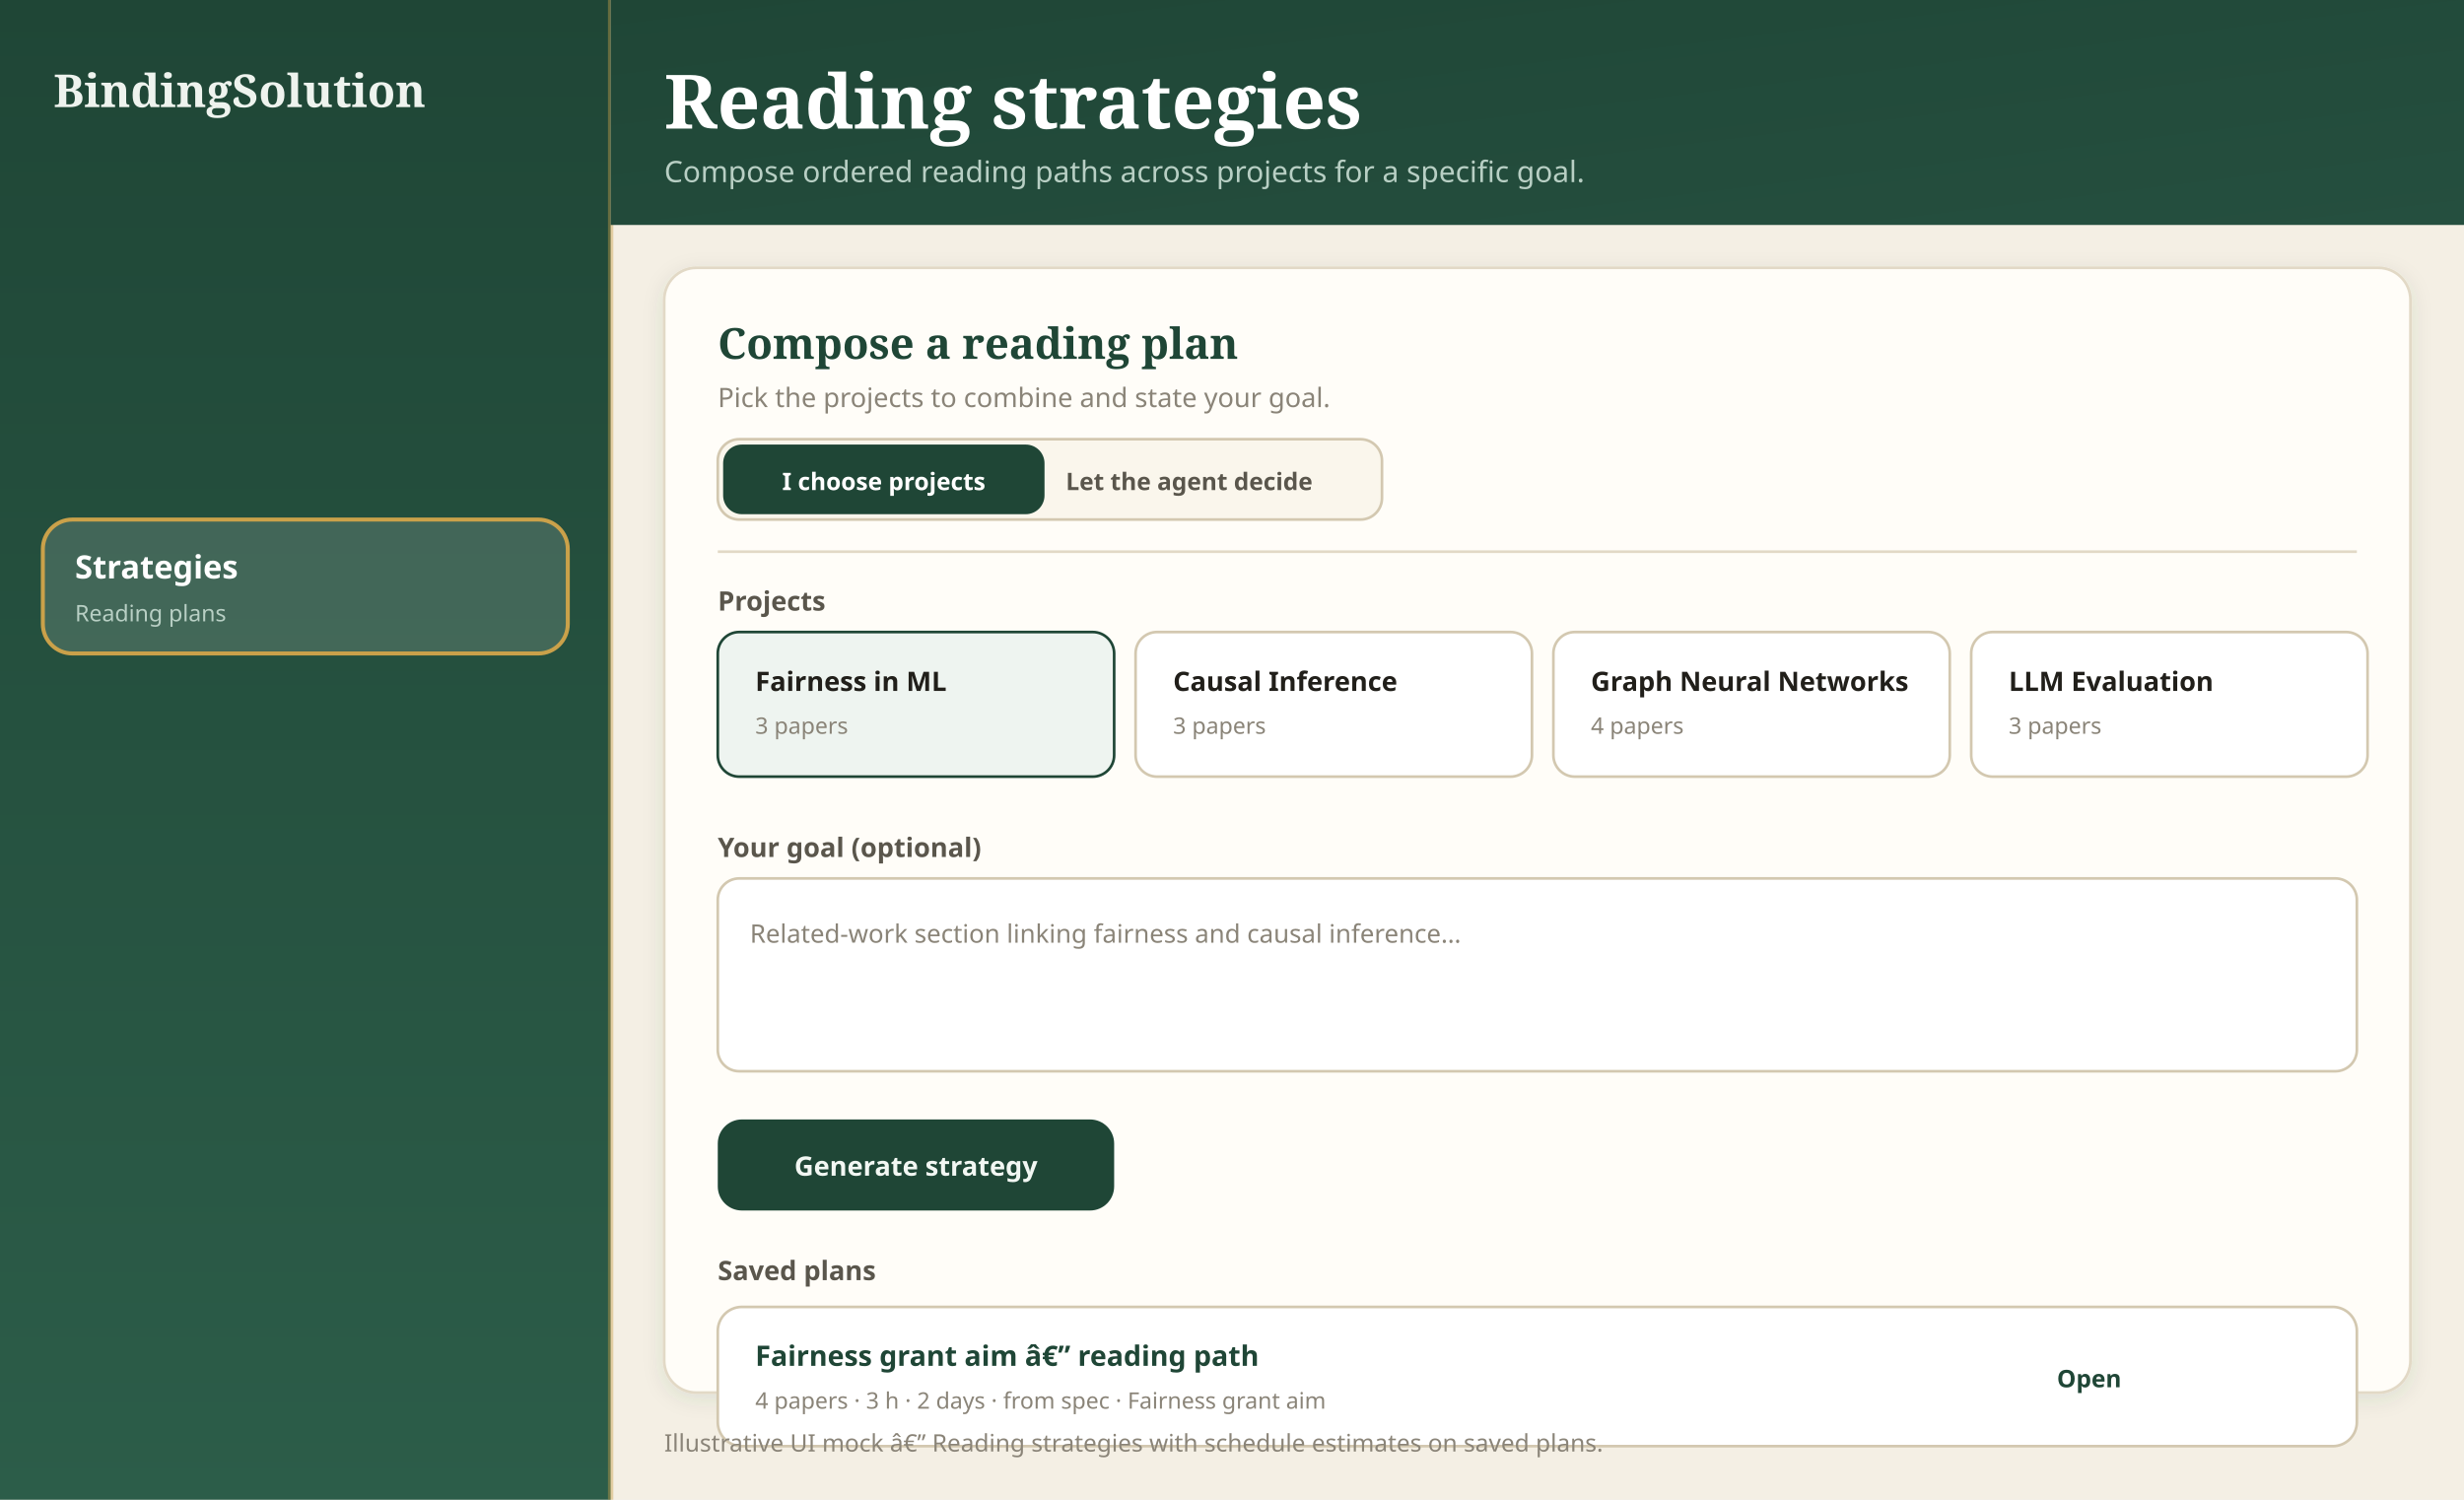
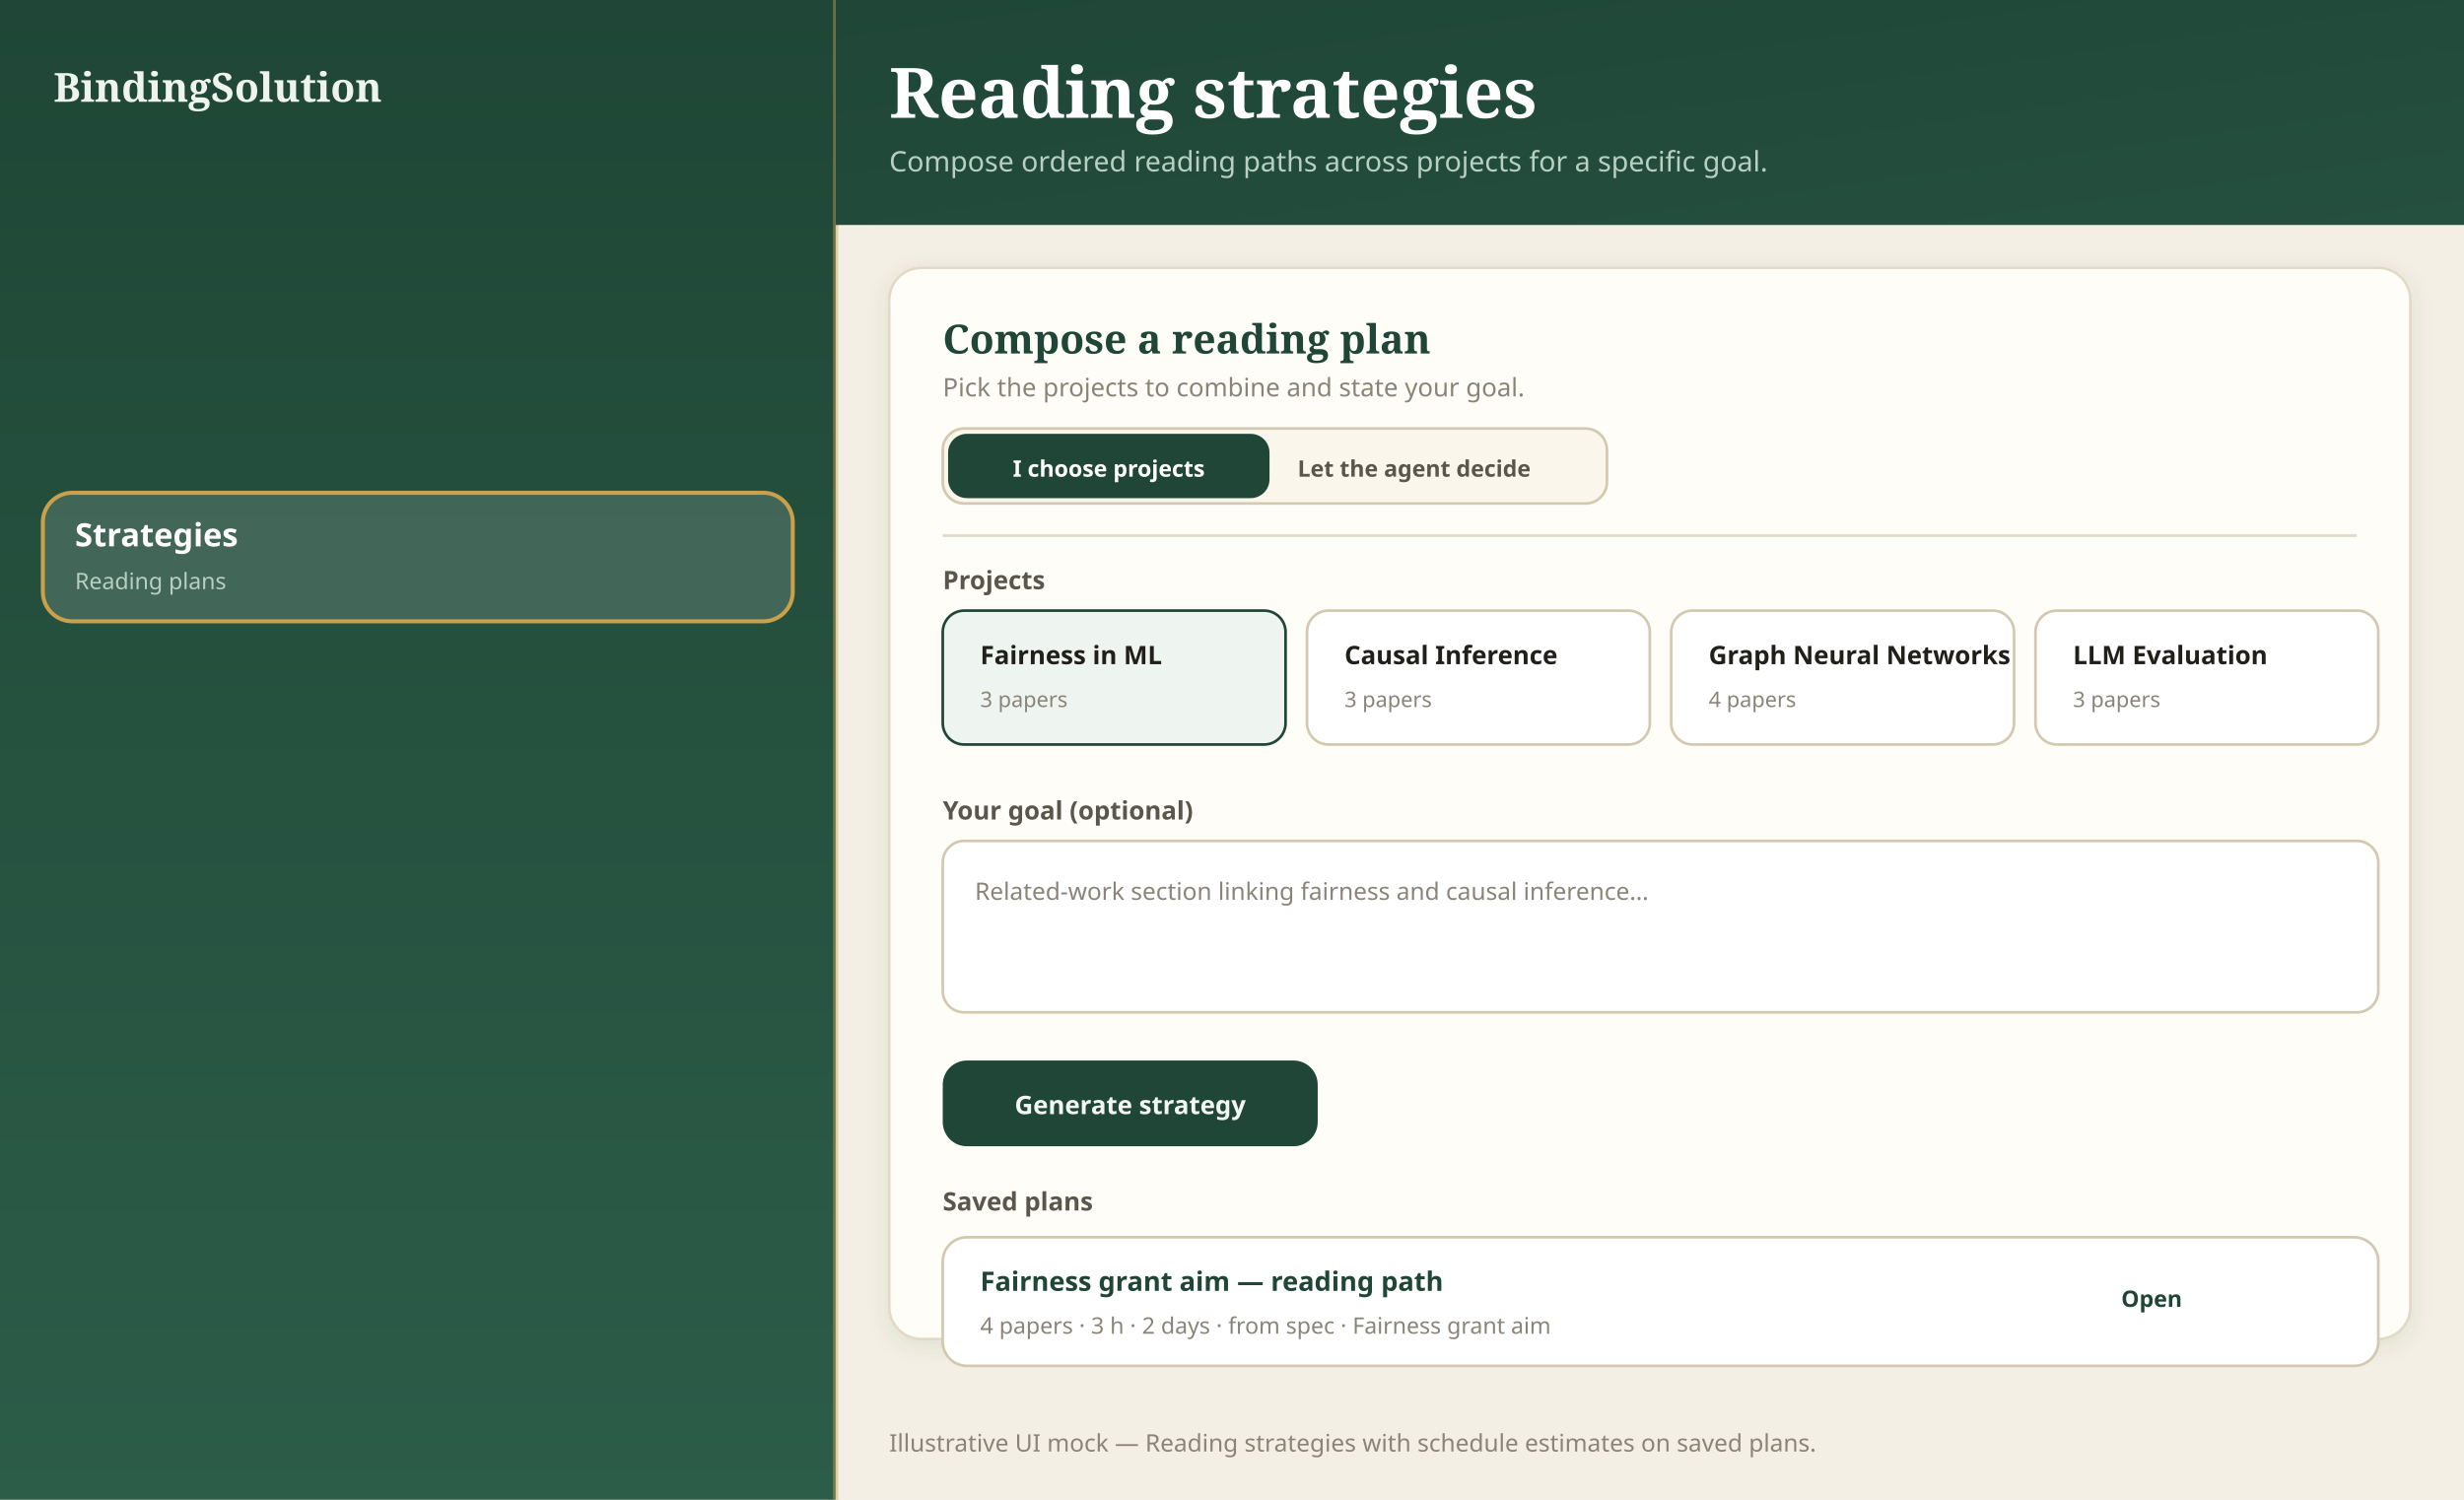
<svg xmlns="http://www.w3.org/2000/svg" viewBox="0 0 920 560" width="920" height="560" role="img" aria-label="Reading strategies view">
  <defs>
    <linearGradient id="green" x1="0" y1="0" x2="0" y2="1">
      <stop offset="0" stop-color="#1f4636" />
      <stop offset="1" stop-color="#2c5d49" />
    </linearGradient>
    <linearGradient id="hero" x1="0" y1="0" x2="1" y2="1">
      <stop offset="0" stop-color="#1f4636" />
      <stop offset="1" stop-color="#254f3f" />
    </linearGradient>
    <filter id="shadow" x="-8%" y="-8%" width="116%" height="116%">
      <feDropShadow dx="0" dy="2" stdDeviation="4" flood-color="#1f4636" flood-opacity="0.1" />
    </filter>
  </defs>
  <rect width="920" height="560" fill="#f4efe4" />
-   <rect x="0" y="0" width="228" height="560" fill="url(#green)" />
-   <line x1="228" y1="0" x2="228" y2="560" stroke="#caa14a" stroke-width="2" stroke-opacity="0.42" />
-   <text x="20" y="40" fill="#eef3ee" font-family="Georgia, serif" font-size="17" font-weight="700">BindingSolution</text>
-   <rect x="16" y="194" width="196" height="50" rx="11" fill="rgba(255,255,255,0.14)" stroke="#caa14a" stroke-width="1.5" />
-   <text x="28" y="216" fill="#fff" font-family="system-ui, sans-serif" font-size="12" font-weight="600">Strategies</text>
-   <text x="28" y="232" fill="#b8cfc4" font-family="system-ui, sans-serif" font-size="8.5">Reading plans</text>
-   <rect x="228" y="0" width="692" height="84" fill="url(#hero)" />
-   <text x="248" y="48" fill="#fff" font-family="Georgia, serif" font-size="28" font-weight="600">Reading strategies</text>
-   <text x="248" y="68" fill="#b8cfc4" font-family="system-ui, sans-serif" font-size="11">Compose ordered reading paths across projects for a specific goal.</text>
-   <g transform="translate(248, 100)">
-     <rect x="0" y="0" width="652" height="420" rx="12" fill="#fffdf8" stroke="#e2d9c6" filter="url(#shadow)" />
-     <text x="20" y="34" fill="#1f4636" font-family="Georgia, serif" font-size="16" font-weight="600">Compose a reading plan</text>
-     <text x="20" y="52" fill="#8a8478" font-family="system-ui, sans-serif" font-size="10">Pick the projects to combine and state your goal.</text>
-     <rect x="20" y="64" width="248" height="30" rx="8" fill="#faf6ec" stroke="#d3c8b0" />
-     <rect x="22" y="66" width="120" height="26" rx="7" fill="#1f4636" />
-     <text x="82" y="83" fill="#fff" font-family="system-ui, sans-serif" font-size="9" font-weight="600" text-anchor="middle">I choose projects</text>
-     <text x="196" y="83" fill="#5a564c" font-family="system-ui, sans-serif" font-size="9" font-weight="600" text-anchor="middle">Let the agent decide</text>
-     <line x1="20" y1="106" x2="632" y2="106" stroke="#e2d9c6" />
-     <text x="20" y="128" fill="#5a564c" font-family="system-ui, sans-serif" font-size="10" font-weight="600">Projects</text>
-     <rect x="20" y="136" width="148" height="54" rx="8" fill="#eef4f0" stroke="#1f4636" />
-     <text x="34" y="158" fill="#211f1a" font-family="system-ui, sans-serif" font-size="10" font-weight="600">Fairness in ML</text>
-     <text x="34" y="174" fill="#8a8478" font-family="system-ui, sans-serif" font-size="8.5">3 papers</text>
-     <rect x="176" y="136" width="148" height="54" rx="8" fill="#fff" stroke="#d3c8b0" />
-     <text x="190" y="158" fill="#211f1a" font-family="system-ui, sans-serif" font-size="10" font-weight="600">Causal Inference</text>
-     <text x="190" y="174" fill="#8a8478" font-family="system-ui, sans-serif" font-size="8.5">3 papers</text>
-     <rect x="332" y="136" width="148" height="54" rx="8" fill="#fff" stroke="#d3c8b0" />
-     <text x="346" y="158" fill="#211f1a" font-family="system-ui, sans-serif" font-size="10" font-weight="600">Graph Neural Networks</text>
-     <text x="346" y="174" fill="#8a8478" font-family="system-ui, sans-serif" font-size="8.5">4 papers</text>
-     <rect x="488" y="136" width="148" height="54" rx="8" fill="#fff" stroke="#d3c8b0" />
-     <text x="502" y="158" fill="#211f1a" font-family="system-ui, sans-serif" font-size="10" font-weight="600">LLM Evaluation</text>
-     <text x="502" y="174" fill="#8a8478" font-family="system-ui, sans-serif" font-size="8.5">3 papers</text>
-     <text x="20" y="220" fill="#5a564c" font-family="system-ui, sans-serif" font-size="10" font-weight="600">Your goal (optional)</text>
-     <rect x="20" y="228" width="612" height="72" rx="8" fill="#fff" stroke="#d3c8b0" />
-     <text x="32" y="252" fill="#8a8478" font-family="system-ui, sans-serif" font-size="9.5">Related-work section linking fairness and causal inference…</text>
-     <rect x="20" y="318" width="148" height="34" rx="9" fill="#1f4636" />
-     <text x="94" y="339" fill="#f2f7f3" font-family="system-ui, sans-serif" font-size="10" font-weight="600" text-anchor="middle">Generate strategy</text>
-     <text x="20" y="378" fill="#5a564c" font-family="system-ui, sans-serif" font-size="10" font-weight="600">Saved plans</text>
-     <rect x="20" y="388" width="612" height="52" rx="9" fill="#fff" stroke="#d3c8b0" />
-     <text x="34" y="410" fill="#1f4636" font-family="system-ui, sans-serif" font-size="10.5" font-weight="600">Fairness grant aim â€” reading path</text>
-     <text x="34" y="426" fill="#8a8478" font-family="system-ui, sans-serif" font-size="8.5">4 papers · 3 h · 2 days · from spec · Fairness grant aim</text>
-     <text x="520" y="418" fill="#1f4636" font-family="system-ui, sans-serif" font-size="9" font-weight="600">Open</text>
+   <rect x="0" y="0" width="312" height="560" fill="url(#green)" />
+   <line x1="312" y1="0" x2="312" y2="560" stroke="#caa14a" stroke-width="2" stroke-opacity="0.42" />
+   <text x="20" y="38" fill="#eef3ee" font-family="Georgia, serif" font-size="15" font-weight="700">BindingSolution</text>
+   <rect x="16" y="184" width="280" height="48" rx="11" fill="rgba(255,255,255,0.14)" stroke="#caa14a" stroke-width="1.5" />
+   <text x="28" y="204" fill="#fff" font-family="system-ui, sans-serif" font-size="12" font-weight="600">Strategies</text>
+   <text x="28" y="220" fill="#b8cfc4" font-family="system-ui, sans-serif" font-size="8.5">Reading plans</text>
+   <rect x="312" y="0" width="608" height="84" fill="url(#hero)" />
+   <text x="332" y="44" fill="#fff" font-family="Georgia, serif" font-size="26" font-weight="600">Reading strategies</text>
+   <text x="332" y="64" fill="#b8cfc4" font-family="system-ui, sans-serif" font-size="10.5">Compose ordered reading paths across projects for a specific goal.</text>
+   <g transform="translate(332, 100)">
+     <rect x="0" y="0" width="568" height="400" rx="12" fill="#fffdf8" stroke="#e2d9c6" filter="url(#shadow)" />
+     <text x="20" y="32" fill="#1f4636" font-family="Georgia, serif" font-size="15" font-weight="600">Compose a reading plan</text>
+     <text x="20" y="48" fill="#8a8478" font-family="system-ui, sans-serif" font-size="9.5">Pick the projects to combine and state your goal.</text>
+     <rect x="20" y="60" width="248" height="28" rx="8" fill="#faf6ec" stroke="#d3c8b0" />
+     <rect x="22" y="62" width="120" height="24" rx="7" fill="#1f4636" />
+     <text x="82" y="78" fill="#fff" font-family="system-ui, sans-serif" font-size="8.5" font-weight="600" text-anchor="middle">I choose projects</text>
+     <text x="196" y="78" fill="#5a564c" font-family="system-ui, sans-serif" font-size="8.5" font-weight="600" text-anchor="middle">Let the agent decide</text>
+     <line x1="20" y1="100" x2="548" y2="100" stroke="#e2d9c6" />
+     <text x="20" y="120" fill="#5a564c" font-family="system-ui, sans-serif" font-size="9.5" font-weight="600">Projects</text>
+     <rect x="20" y="128" width="128" height="50" rx="8" fill="#eef4f0" stroke="#1f4636" />
+     <text x="34" y="148" fill="#211f1a" font-family="system-ui, sans-serif" font-size="9.5" font-weight="600">Fairness in ML</text>
+     <text x="34" y="164" fill="#8a8478" font-family="system-ui, sans-serif" font-size="8">3 papers</text>
+     <rect x="156" y="128" width="128" height="50" rx="8" fill="#fff" stroke="#d3c8b0" />
+     <text x="170" y="148" fill="#211f1a" font-family="system-ui, sans-serif" font-size="9.5" font-weight="600">Causal Inference</text>
+     <text x="170" y="164" fill="#8a8478" font-family="system-ui, sans-serif" font-size="8">3 papers</text>
+     <rect x="292" y="128" width="128" height="50" rx="8" fill="#fff" stroke="#d3c8b0" />
+     <text x="306" y="148" fill="#211f1a" font-family="system-ui, sans-serif" font-size="9.5" font-weight="600">Graph Neural Networks</text>
+     <text x="306" y="164" fill="#8a8478" font-family="system-ui, sans-serif" font-size="8">4 papers</text>
+     <rect x="428" y="128" width="128" height="50" rx="8" fill="#fff" stroke="#d3c8b0" />
+     <text x="442" y="148" fill="#211f1a" font-family="system-ui, sans-serif" font-size="9.5" font-weight="600">LLM Evaluation</text>
+     <text x="442" y="164" fill="#8a8478" font-family="system-ui, sans-serif" font-size="8">3 papers</text>
+     <text x="20" y="206" fill="#5a564c" font-family="system-ui, sans-serif" font-size="9.5" font-weight="600">Your goal (optional)</text>
+     <rect x="20" y="214" width="536" height="64" rx="8" fill="#fff" stroke="#d3c8b0" />
+     <text x="32" y="236" fill="#8a8478" font-family="system-ui, sans-serif" font-size="9">Related-work section linking fairness and causal inference…</text>
+     <rect x="20" y="296" width="140" height="32" rx="9" fill="#1f4636" />
+     <text x="90" y="316" fill="#f2f7f3" font-family="system-ui, sans-serif" font-size="9.5" font-weight="600" text-anchor="middle">Generate strategy</text>
+     <text x="20" y="352" fill="#5a564c" font-family="system-ui, sans-serif" font-size="9.5" font-weight="600">Saved plans</text>
+     <rect x="20" y="362" width="536" height="48" rx="9" fill="#fff" stroke="#d3c8b0" />
+     <text x="34" y="382" fill="#1f4636" font-family="system-ui, sans-serif" font-size="10" font-weight="600">Fairness grant aim — reading path</text>
+     <text x="34" y="398" fill="#8a8478" font-family="system-ui, sans-serif" font-size="8.5">4 papers · 3 h · 2 days · from spec · Fairness grant aim</text>
+     <text x="460" y="388" fill="#1f4636" font-family="system-ui, sans-serif" font-size="8.5" font-weight="600">Open</text>
  </g>
-   <text x="248" y="542" fill="#8a8478" font-family="system-ui, sans-serif" font-size="9">Illustrative UI mock â€” Reading strategies with schedule estimates on saved plans.</text>
+   <text x="332" y="542" fill="#8a8478" font-family="system-ui, sans-serif" font-size="9">Illustrative UI mock — Reading strategies with schedule estimates on saved plans.</text>
</svg>
